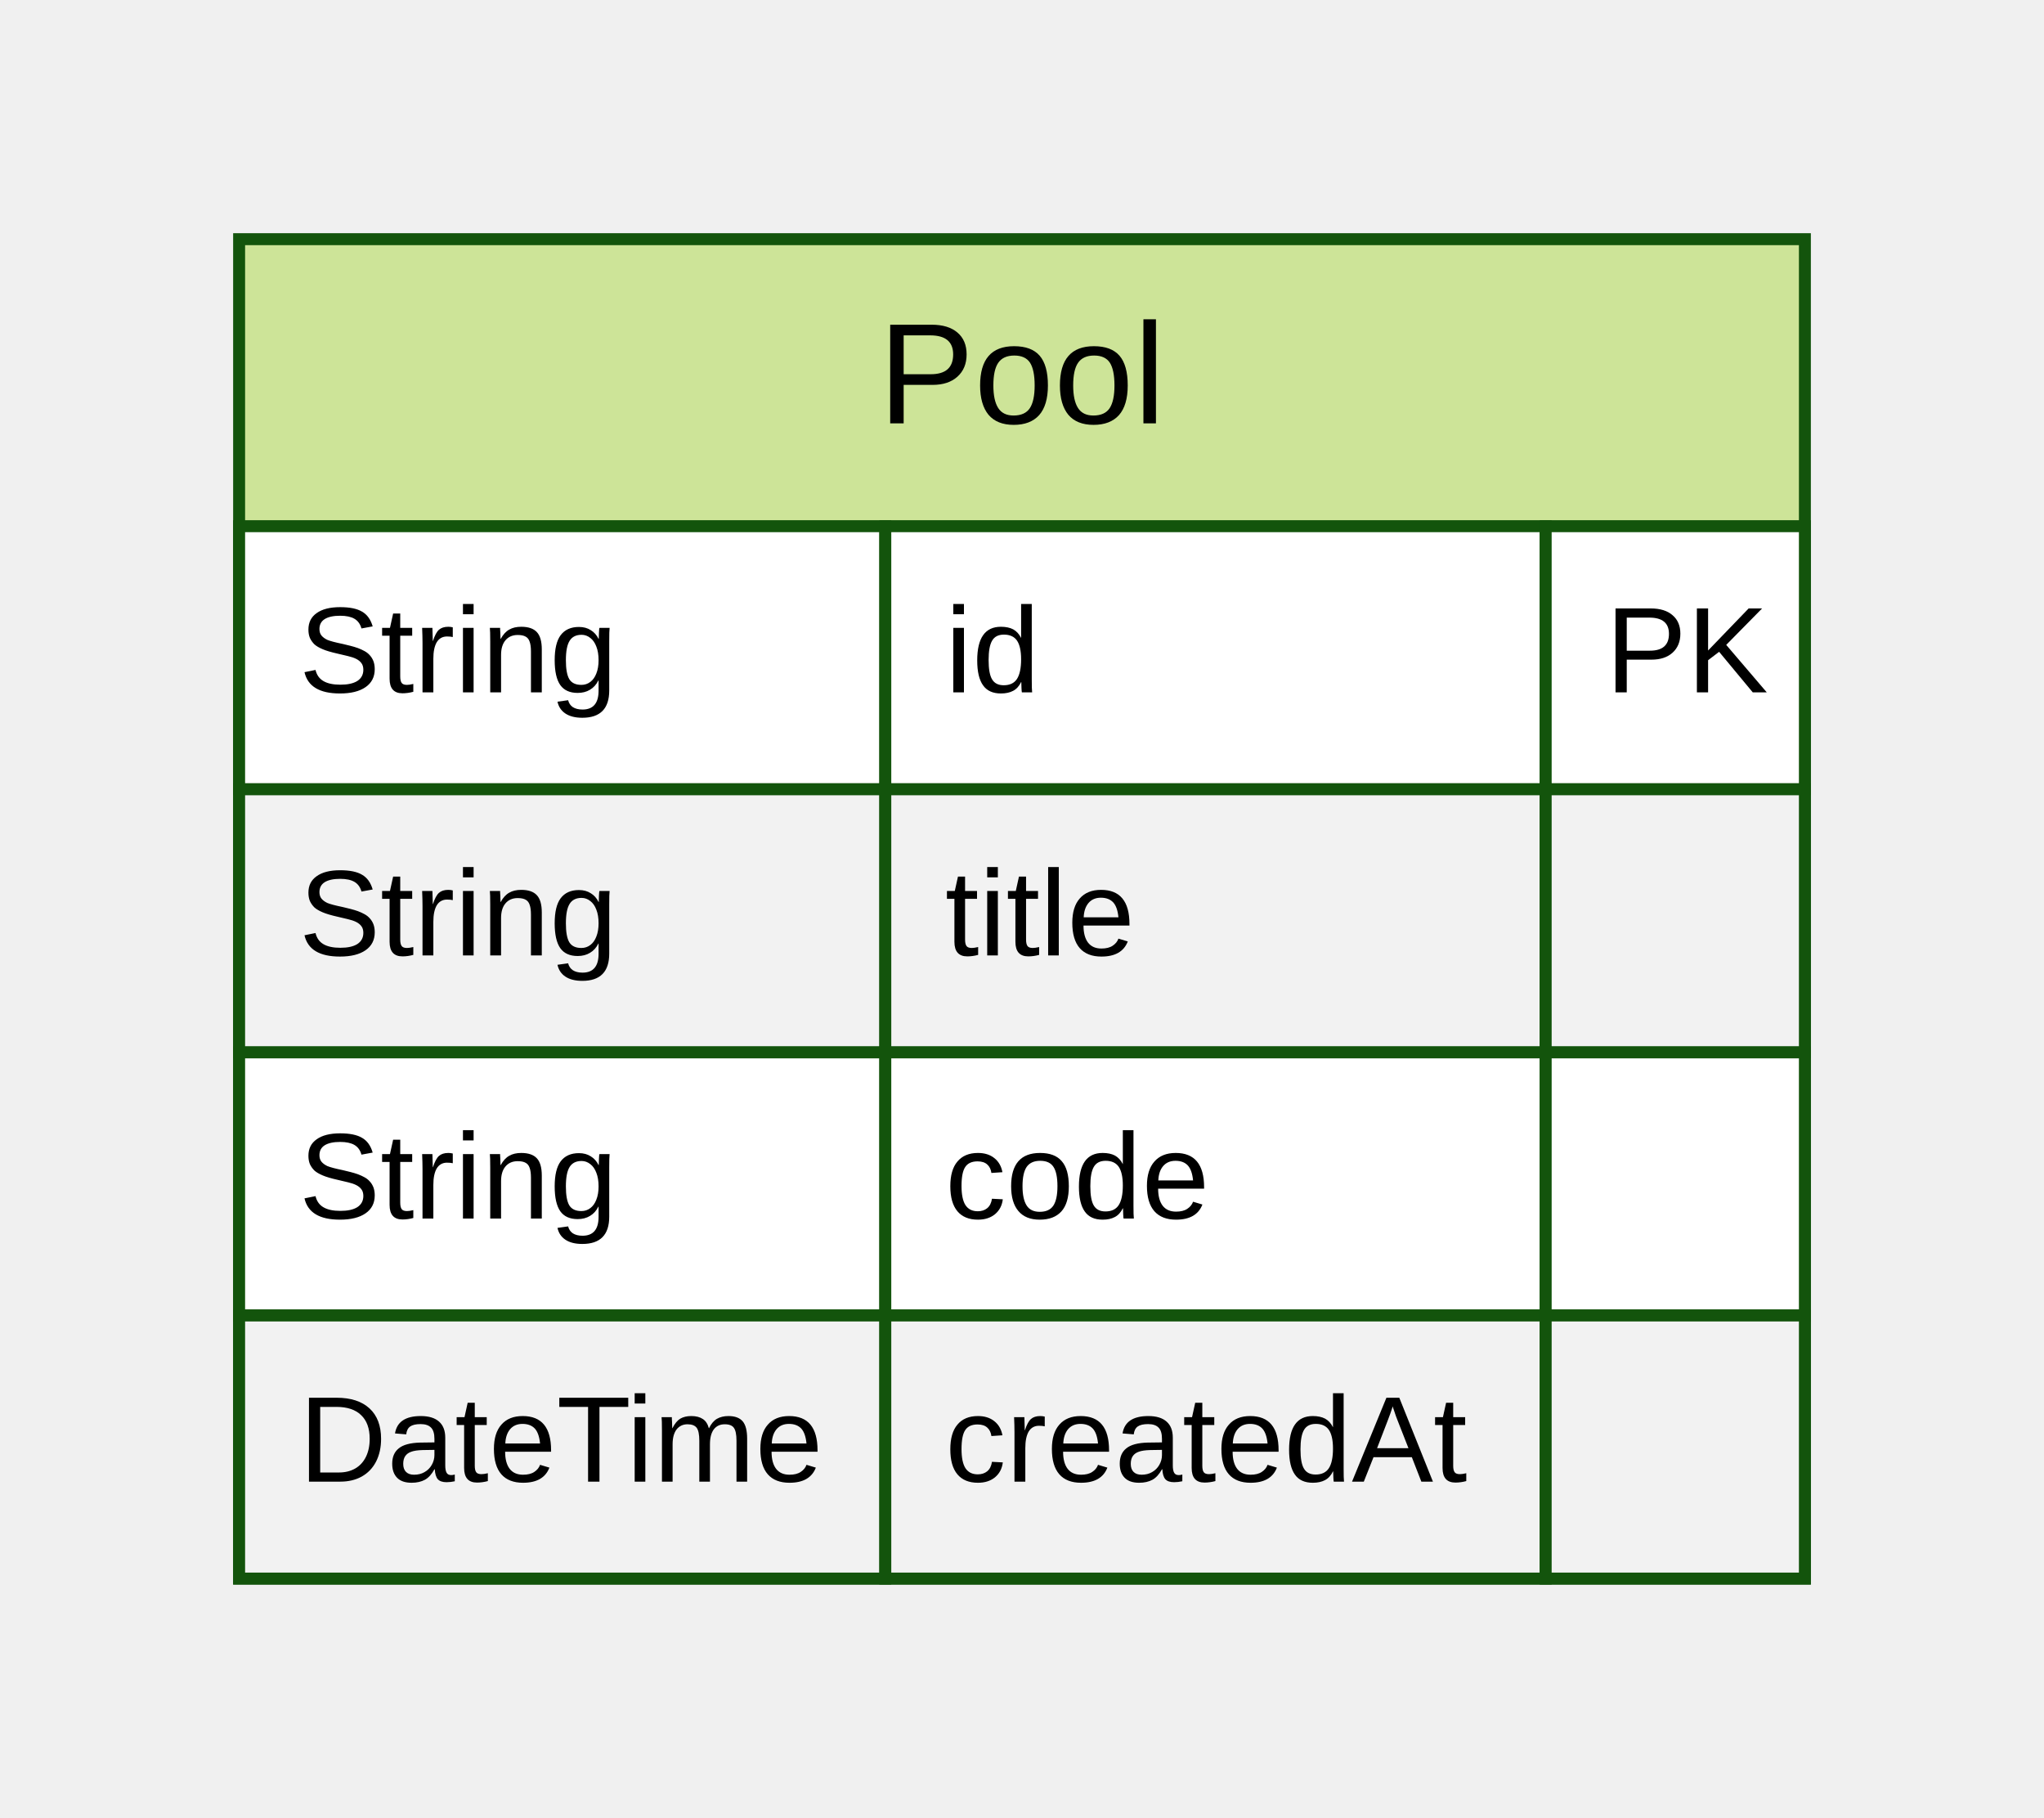
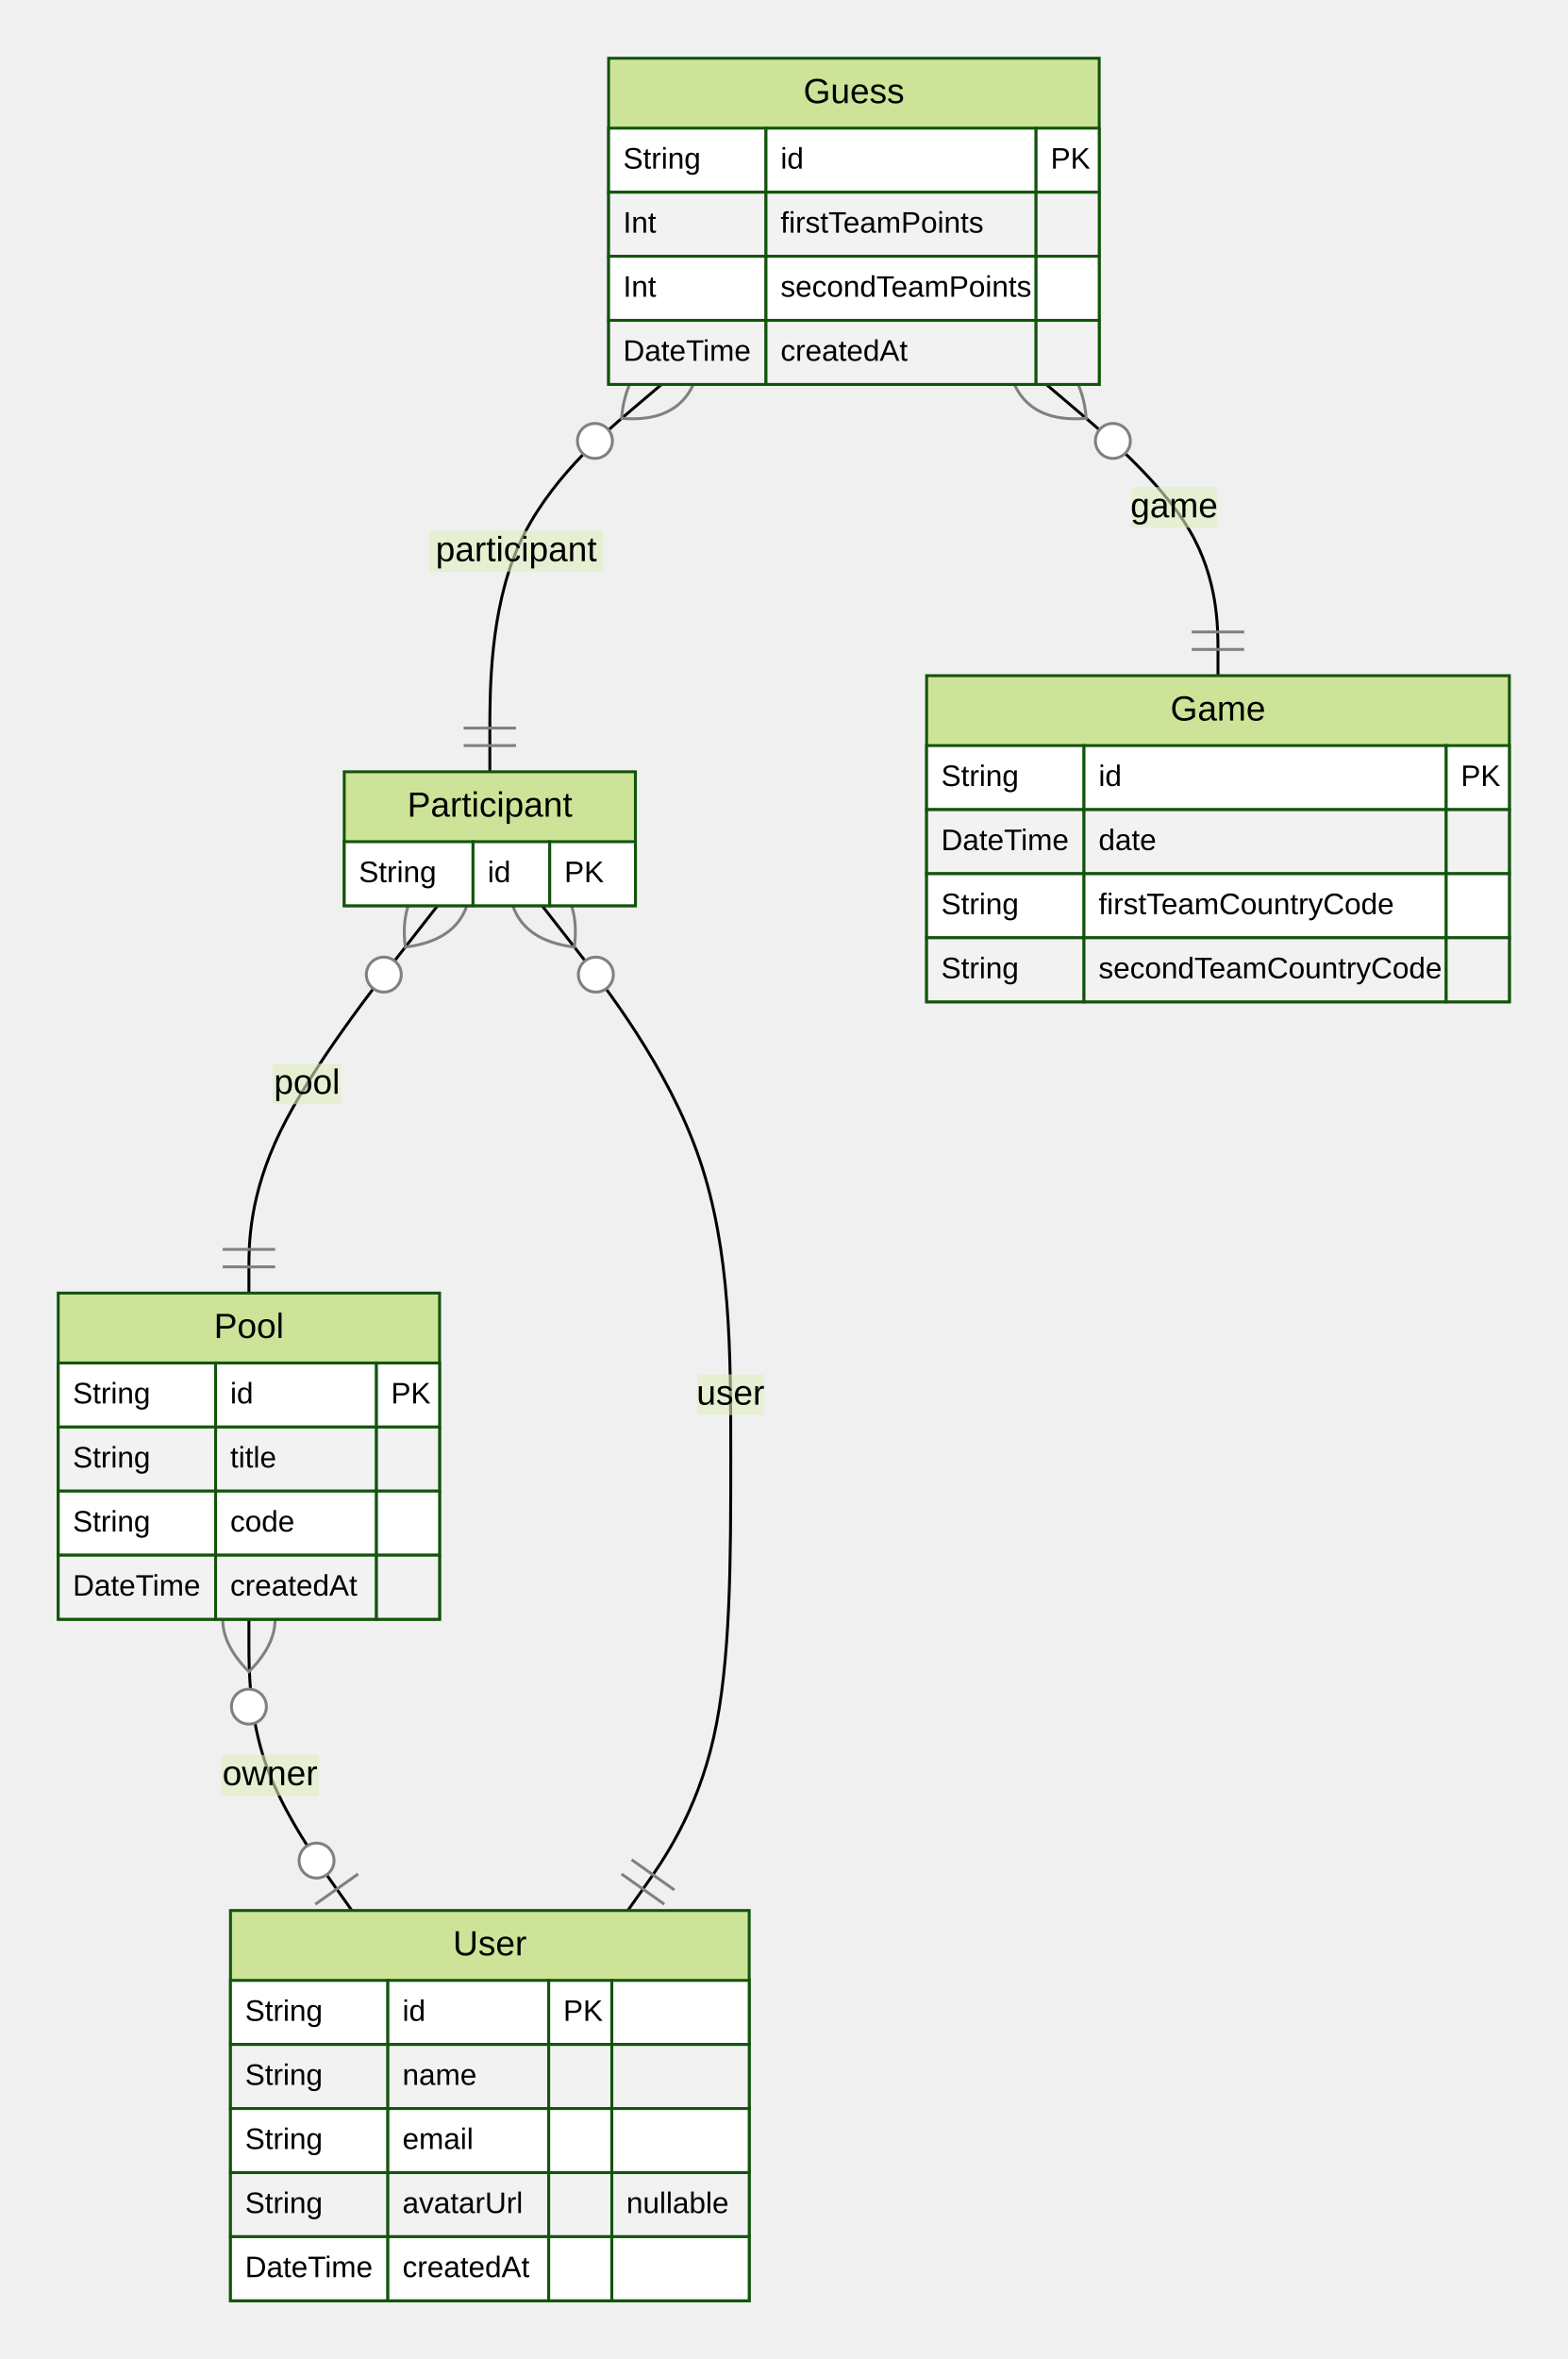
- <svg xmlns="http://www.w3.org/2000/svg" aria-labelledby="chart-title-mermaid-0 chart-desc-mermaid-0" role="img" viewBox="0 0 170.964 152" style="max-width: 170.964px; background-color: white;" width="100%" id="mermaid-0">
+ <svg xmlns="http://www.w3.org/2000/svg" aria-labelledby="chart-title-mermaid-0 chart-desc-mermaid-0" role="img" viewBox="0 0 538.347 810" style="max-width: 538.347px; background-color: white;" width="100%" id="mermaid-0">
  <style>#mermaid-0 {font-family:"trebuchet ms",verdana,arial,sans-serif;font-size:16px;fill:#000000;}#mermaid-0 .error-icon{fill:#552222;}#mermaid-0 .error-text{fill:#552222;stroke:#552222;}#mermaid-0 .edge-thickness-normal{stroke-width:2px;}#mermaid-0 .edge-thickness-thick{stroke-width:3.5px;}#mermaid-0 .edge-pattern-solid{stroke-dasharray:0;}#mermaid-0 .edge-pattern-dashed{stroke-dasharray:3;}#mermaid-0 .edge-pattern-dotted{stroke-dasharray:2;}#mermaid-0 .marker{fill:#000000;stroke:#000000;}#mermaid-0 .marker.cross{stroke:#000000;}#mermaid-0 svg{font-family:"trebuchet ms",verdana,arial,sans-serif;font-size:16px;}#mermaid-0 .entityBox{fill:#cde498;stroke:#13540c;}#mermaid-0 .attributeBoxOdd{fill:#ffffff;stroke:#13540c;}#mermaid-0 .attributeBoxEven{fill:#f2f2f2;stroke:#13540c;}#mermaid-0 .relationshipLabelBox{fill:hsl(78.158, 58.462%, 84.51%);opacity:0.7;background-color:hsl(78.158, 58.462%, 84.51%);}#mermaid-0 .relationshipLabelBox rect{opacity:0.5;}#mermaid-0 .relationshipLine{stroke:#000000;}#mermaid-0 :root{--mermaid-font-family:"trebuchet ms",verdana,arial,sans-serif;}</style>
  <g />
  <defs>
    <marker orient="auto" markerHeight="18" markerWidth="18" refY="9" refX="0" id="ONLY_ONE_START">
      <path d="M9,0 L9,18 M15,0 L15,18" fill="none" stroke="gray" />
    </marker>
  </defs>
  <defs>
    <marker orient="auto" markerHeight="18" markerWidth="18" refY="9" refX="18" id="ONLY_ONE_END">
      <path d="M3,0 L3,18 M9,0 L9,18" fill="none" stroke="gray" />
    </marker>
  </defs>
  <defs>
    <marker orient="auto" markerHeight="18" markerWidth="30" refY="9" refX="0" id="ZERO_OR_ONE_START">
      <circle r="6" cy="9" cx="21" fill="white" stroke="gray" />
      <path d="M9,0 L9,18" fill="none" stroke="gray" />
    </marker>
  </defs>
  <defs>
    <marker orient="auto" markerHeight="18" markerWidth="30" refY="9" refX="30" id="ZERO_OR_ONE_END">
      <circle r="6" cy="9" cx="9" fill="white" stroke="gray" />
      <path d="M21,0 L21,18" fill="none" stroke="gray" />
    </marker>
  </defs>
  <defs>
    <marker orient="auto" markerHeight="36" markerWidth="45" refY="18" refX="18" id="ONE_OR_MORE_START">
      <path d="M0,18 Q 18,0 36,18 Q 18,36 0,18 M42,9 L42,27" fill="none" stroke="gray" />
    </marker>
  </defs>
  <defs>
    <marker orient="auto" markerHeight="36" markerWidth="45" refY="18" refX="27" id="ONE_OR_MORE_END">
      <path d="M3,9 L3,27 M9,18 Q27,0 45,18 Q27,36 9,18" fill="none" stroke="gray" />
    </marker>
  </defs>
  <defs>
    <marker orient="auto" markerHeight="36" markerWidth="57" refY="18" refX="18" id="ZERO_OR_MORE_START">
      <circle r="6" cy="18" cx="48" fill="white" stroke="gray" />
      <path d="M0,18 Q18,0 36,18 Q18,36 0,18" fill="none" stroke="gray" />
    </marker>
  </defs>
  <defs>
    <marker orient="auto" markerHeight="36" markerWidth="57" refY="18" refX="39" id="ZERO_OR_MORE_END">
      <circle r="6" cy="18" cx="9" fill="white" stroke="gray" />
      <path d="M21,18 Q39,0 57,18 Q39,36 21,18" fill="none" stroke="gray" />
    </marker>
  </defs>
-   <g transform="translate(20,20 )" id="Pool">
+   <path marker-start="url(#ZERO_OR_MORE_START)" marker-end="url(#ZERO_OR_ONE_END)" fill="none" stroke="gray" d="M85.482,556L85.482,564.333C85.482,572.667,85.482,589.333,91.375,606C97.268,622.667,109.055,639.333,114.948,647.667L120.841,656" class="er relationshipLine" />
+   <path marker-start="url(#ZERO_OR_MORE_START)" marker-end="url(#ONLY_ONE_END)" fill="none" stroke="gray" d="M186.176,311L196.974,324.833C207.772,338.667,229.368,366.333,240.166,397.833C250.964,429.333,250.964,464.667,250.964,500C250.964,535.333,250.964,570.667,245.07,596.667C239.177,622.667,227.391,639.333,221.497,647.667L215.604,656" class="er relationshipLine" />
+   <path marker-start="url(#ZERO_OR_MORE_START)" marker-end="url(#ONLY_ONE_END)" fill="none" stroke="gray" d="M150.269,311L139.471,324.833C128.674,338.667,107.078,366.333,96.28,388.5C85.482,410.667,85.482,427.333,85.482,435.667L85.482,444" class="er relationshipLine" />
+   <path marker-start="url(#ZERO_OR_MORE_START)" marker-end="url(#ONLY_ONE_END)" fill="none" stroke="gray" d="M359.308,132L369.137,140.333C378.967,148.667,398.626,165.333,408.455,182C418.285,198.667,418.285,215.333,418.285,223.667L418.285,232" class="er relationshipLine" />
+   <path marker-start="url(#ZERO_OR_MORE_START)" marker-end="url(#ONLY_ONE_END)" fill="none" stroke="gray" d="M227.2,132L217.37,140.333C207.541,148.667,187.882,165.333,178.052,187.5C168.223,209.667,168.223,237.333,168.223,251.167L168.223,265" class="er relationshipLine" />
+   <g transform="translate(20,444 )" id="Pool">
    <rect height="112" width="130.964" y="0" x="0" stroke="gray" fill-opacity="100%" fill="honeydew" class="er entityBox" />
    <text transform="translate(65.48175,12)" style="font-family: &quot;trebuchet ms&quot;, verdana, arial, sans-serif;; font-size: 12px" text-anchor="middle" dominant-baseline="middle" y="0" x="0" id="entity-Pool" class="er entityLabel">Pool</text>
    <rect height="22" width="54.048" y="24" x="0" stroke="gray" fill-opacity="100%" fill="honeydew" class="er attributeBoxOdd" />
    <text transform="translate(5,35)" style="font-family: &quot;trebuchet ms&quot;, verdana, arial, sans-serif;; font-size: 10.2px" text-anchor="left" dominant-baseline="middle" y="0" x="0" id="entity-Pool-attr-1-type" class="er entityLabel">String</text>
    <rect height="22" width="55.234" y="24" x="54.048" stroke="gray" fill-opacity="100%" fill="honeydew" class="er attributeBoxOdd" />
    <text transform="translate(59.0484,35)" style="font-family: &quot;trebuchet ms&quot;, verdana, arial, sans-serif;; font-size: 10.2px" text-anchor="left" dominant-baseline="middle" y="0" x="0" id="entity-Pool-attr-1-name" class="er entityLabel">id</text>
    <rect height="22" width="21.681" y="24" x="109.283" stroke="gray" fill-opacity="100%" fill="honeydew" class="er attributeBoxOdd" />
    <text transform="translate(114.2828,35)" style="font-family: &quot;trebuchet ms&quot;, verdana, arial, sans-serif;; font-size: 10.2px" text-anchor="left" dominant-baseline="middle" y="0" x="0" id="entity-Pool-attr-1-key" class="er entityLabel">PK</text>
    <rect height="22" width="54.048" y="46" x="0" stroke="gray" fill-opacity="100%" fill="honeydew" class="er attributeBoxEven" />
    <text transform="translate(5,57)" style="font-family: &quot;trebuchet ms&quot;, verdana, arial, sans-serif;; font-size: 10.2px" text-anchor="left" dominant-baseline="middle" y="0" x="0" id="entity-Pool-attr-2-type" class="er entityLabel">String</text>
    <rect height="22" width="55.234" y="46" x="54.048" stroke="gray" fill-opacity="100%" fill="honeydew" class="er attributeBoxEven" />
    <text transform="translate(59.0484,57)" style="font-family: &quot;trebuchet ms&quot;, verdana, arial, sans-serif;; font-size: 10.2px" text-anchor="left" dominant-baseline="middle" y="0" x="0" id="entity-Pool-attr-2-name" class="er entityLabel">title</text>
    <rect height="22" width="21.681" y="46" x="109.283" stroke="gray" fill-opacity="100%" fill="honeydew" class="er attributeBoxEven" />
    <text transform="translate(114.2828,57)" style="font-family: &quot;trebuchet ms&quot;, verdana, arial, sans-serif;; font-size: 10.2px" text-anchor="left" dominant-baseline="middle" y="0" x="0" id="entity-Pool-attr-2-key" class="er entityLabel" />
    <rect height="22" width="54.048" y="68" x="0" stroke="gray" fill-opacity="100%" fill="honeydew" class="er attributeBoxOdd" />
    <text transform="translate(5,79)" style="font-family: &quot;trebuchet ms&quot;, verdana, arial, sans-serif;; font-size: 10.2px" text-anchor="left" dominant-baseline="middle" y="0" x="0" id="entity-Pool-attr-3-type" class="er entityLabel">String</text>
    <rect height="22" width="55.234" y="68" x="54.048" stroke="gray" fill-opacity="100%" fill="honeydew" class="er attributeBoxOdd" />
    <text transform="translate(59.0484,79)" style="font-family: &quot;trebuchet ms&quot;, verdana, arial, sans-serif;; font-size: 10.2px" text-anchor="left" dominant-baseline="middle" y="0" x="0" id="entity-Pool-attr-3-name" class="er entityLabel">code</text>
    <rect height="22" width="21.681" y="68" x="109.283" stroke="gray" fill-opacity="100%" fill="honeydew" class="er attributeBoxOdd" />
    <text transform="translate(114.2828,79)" style="font-family: &quot;trebuchet ms&quot;, verdana, arial, sans-serif;; font-size: 10.2px" text-anchor="left" dominant-baseline="middle" y="0" x="0" id="entity-Pool-attr-3-key" class="er entityLabel" />
    <rect height="22" width="54.048" y="90" x="0" stroke="gray" fill-opacity="100%" fill="honeydew" class="er attributeBoxEven" />
    <text transform="translate(5,101)" style="font-family: &quot;trebuchet ms&quot;, verdana, arial, sans-serif;; font-size: 10.2px" text-anchor="left" dominant-baseline="middle" y="0" x="0" id="entity-Pool-attr-4-type" class="er entityLabel">DateTime</text>
    <rect height="22" width="55.234" y="90" x="54.048" stroke="gray" fill-opacity="100%" fill="honeydew" class="er attributeBoxEven" />
    <text transform="translate(59.0484,101)" style="font-family: &quot;trebuchet ms&quot;, verdana, arial, sans-serif;; font-size: 10.2px" text-anchor="left" dominant-baseline="middle" y="0" x="0" id="entity-Pool-attr-4-name" class="er entityLabel">createdAt</text>
    <rect height="22" width="21.681" y="90" x="109.283" stroke="gray" fill-opacity="100%" fill="honeydew" class="er attributeBoxEven" />
    <text transform="translate(114.2828,101)" style="font-family: &quot;trebuchet ms&quot;, verdana, arial, sans-serif;; font-size: 10.2px" text-anchor="left" dominant-baseline="middle" y="0" x="0" id="entity-Pool-attr-4-key" class="er entityLabel" />
  </g>
+   <g transform="translate(118.2226,265 )" id="Participant">
+     <rect height="46" width="100" y="0" x="0" stroke="gray" fill-opacity="100%" fill="honeydew" class="er entityBox" />
+     <text transform="translate(50,12)" style="font-family: &quot;trebuchet ms&quot;, verdana, arial, sans-serif;; font-size: 12px" text-anchor="middle" dominant-baseline="middle" y="0" x="0" id="entity-Participant" class="er entityLabel">Participant</text>
+     <rect height="22" width="44.231" y="24" x="0" stroke="gray" fill-opacity="100%" fill="honeydew" class="er attributeBoxOdd" />
+     <text transform="translate(5,35)" style="font-family: &quot;trebuchet ms&quot;, verdana, arial, sans-serif;; font-size: 10.2px" text-anchor="left" dominant-baseline="middle" y="0" x="0" id="entity-Participant-attr-1-type" class="er entityLabel">String</text>
+     <rect height="22" width="26.341" y="24" x="44.231" stroke="gray" fill-opacity="100%" fill="honeydew" class="er attributeBoxOdd" />
+     <text transform="translate(49.23142,35)" style="font-family: &quot;trebuchet ms&quot;, verdana, arial, sans-serif;; font-size: 10.2px" text-anchor="left" dominant-baseline="middle" y="0" x="0" id="entity-Participant-attr-1-name" class="er entityLabel">id</text>
+     <rect height="22" width="29.428" y="24" x="70.572" stroke="gray" fill-opacity="100%" fill="honeydew" class="er attributeBoxOdd" />
+     <text transform="translate(75.57222,35)" style="font-family: &quot;trebuchet ms&quot;, verdana, arial, sans-serif;; font-size: 10.2px" text-anchor="left" dominant-baseline="middle" y="0" x="0" id="entity-Participant-attr-1-key" class="er entityLabel">PK</text>
+   </g>
+   <g transform="translate(79.1537,656 )" id="User">
+     <rect height="134" width="178.138" y="0" x="0" stroke="gray" fill-opacity="100%" fill="honeydew" class="er entityBox" />
+     <text transform="translate(89.06892,12)" style="font-family: &quot;trebuchet ms&quot;, verdana, arial, sans-serif;; font-size: 12px" text-anchor="middle" dominant-baseline="middle" y="0" x="0" id="entity-User" class="er entityLabel">User</text>
+     <rect height="22" width="54.048" y="24" x="0" stroke="gray" fill-opacity="100%" fill="honeydew" class="er attributeBoxOdd" />
+     <text transform="translate(5,35)" style="font-family: &quot;trebuchet ms&quot;, verdana, arial, sans-serif;; font-size: 10.2px" text-anchor="left" dominant-baseline="middle" y="0" x="0" id="entity-User-attr-1-type" class="er entityLabel">String</text>
+     <rect height="22" width="55.234" y="24" x="54.048" stroke="gray" fill-opacity="100%" fill="honeydew" class="er attributeBoxOdd" />
+     <text transform="translate(59.0484,35)" style="font-family: &quot;trebuchet ms&quot;, verdana, arial, sans-serif;; font-size: 10.2px" text-anchor="left" dominant-baseline="middle" y="0" x="0" id="entity-User-attr-1-name" class="er entityLabel">id</text>
+     <rect height="22" width="21.681" y="24" x="109.283" stroke="gray" fill-opacity="100%" fill="honeydew" class="er attributeBoxOdd" />
+     <text transform="translate(114.2828,35)" style="font-family: &quot;trebuchet ms&quot;, verdana, arial, sans-serif;; font-size: 10.2px" text-anchor="left" dominant-baseline="middle" y="0" x="0" id="entity-User-attr-1-key" class="er entityLabel">PK</text>
+     <rect height="22" width="47.174" y="24" x="130.964" stroke="gray" fill-opacity="100%" fill="honeydew" class="er attributeBoxOdd" />
+     <text transform="translate(135.9635,35)" style="font-family: &quot;trebuchet ms&quot;, verdana, arial, sans-serif;; font-size: 10.2px" text-anchor="left" dominant-baseline="middle" y="0" x="0" id="entity-User-attr-1-comment" class="er entityLabel" />
+     <rect height="22" width="54.048" y="46" x="0" stroke="gray" fill-opacity="100%" fill="honeydew" class="er attributeBoxEven" />
+     <text transform="translate(5,57)" style="font-family: &quot;trebuchet ms&quot;, verdana, arial, sans-serif;; font-size: 10.2px" text-anchor="left" dominant-baseline="middle" y="0" x="0" id="entity-User-attr-2-type" class="er entityLabel">String</text>
+     <rect height="22" width="55.234" y="46" x="54.048" stroke="gray" fill-opacity="100%" fill="honeydew" class="er attributeBoxEven" />
+     <text transform="translate(59.0484,57)" style="font-family: &quot;trebuchet ms&quot;, verdana, arial, sans-serif;; font-size: 10.2px" text-anchor="left" dominant-baseline="middle" y="0" x="0" id="entity-User-attr-2-name" class="er entityLabel">name</text>
+     <rect height="22" width="21.681" y="46" x="109.283" stroke="gray" fill-opacity="100%" fill="honeydew" class="er attributeBoxEven" />
+     <text transform="translate(114.2828,57)" style="font-family: &quot;trebuchet ms&quot;, verdana, arial, sans-serif;; font-size: 10.2px" text-anchor="left" dominant-baseline="middle" y="0" x="0" id="entity-User-attr-2-key" class="er entityLabel" />
+     <rect height="22" width="47.174" y="46" x="130.964" stroke="gray" fill-opacity="100%" fill="honeydew" class="er attributeBoxEven" />
+     <text transform="translate(135.9635,57)" style="font-family: &quot;trebuchet ms&quot;, verdana, arial, sans-serif;; font-size: 10.2px" text-anchor="left" dominant-baseline="middle" y="0" x="0" id="entity-User-attr-2-comment" class="er entityLabel" />
+     <rect height="22" width="54.048" y="68" x="0" stroke="gray" fill-opacity="100%" fill="honeydew" class="er attributeBoxOdd" />
+     <text transform="translate(5,79)" style="font-family: &quot;trebuchet ms&quot;, verdana, arial, sans-serif;; font-size: 10.2px" text-anchor="left" dominant-baseline="middle" y="0" x="0" id="entity-User-attr-3-type" class="er entityLabel">String</text>
+     <rect height="22" width="55.234" y="68" x="54.048" stroke="gray" fill-opacity="100%" fill="honeydew" class="er attributeBoxOdd" />
+     <text transform="translate(59.0484,79)" style="font-family: &quot;trebuchet ms&quot;, verdana, arial, sans-serif;; font-size: 10.2px" text-anchor="left" dominant-baseline="middle" y="0" x="0" id="entity-User-attr-3-name" class="er entityLabel">email</text>
+     <rect height="22" width="21.681" y="68" x="109.283" stroke="gray" fill-opacity="100%" fill="honeydew" class="er attributeBoxOdd" />
+     <text transform="translate(114.2828,79)" style="font-family: &quot;trebuchet ms&quot;, verdana, arial, sans-serif;; font-size: 10.2px" text-anchor="left" dominant-baseline="middle" y="0" x="0" id="entity-User-attr-3-key" class="er entityLabel" />
+     <rect height="22" width="47.174" y="68" x="130.964" stroke="gray" fill-opacity="100%" fill="honeydew" class="er attributeBoxOdd" />
+     <text transform="translate(135.9635,79)" style="font-family: &quot;trebuchet ms&quot;, verdana, arial, sans-serif;; font-size: 10.2px" text-anchor="left" dominant-baseline="middle" y="0" x="0" id="entity-User-attr-3-comment" class="er entityLabel" />
+     <rect height="22" width="54.048" y="90" x="0" stroke="gray" fill-opacity="100%" fill="honeydew" class="er attributeBoxEven" />
+     <text transform="translate(5,101)" style="font-family: &quot;trebuchet ms&quot;, verdana, arial, sans-serif;; font-size: 10.2px" text-anchor="left" dominant-baseline="middle" y="0" x="0" id="entity-User-attr-4-type" class="er entityLabel">String</text>
+     <rect height="22" width="55.234" y="90" x="54.048" stroke="gray" fill-opacity="100%" fill="honeydew" class="er attributeBoxEven" />
+     <text transform="translate(59.0484,101)" style="font-family: &quot;trebuchet ms&quot;, verdana, arial, sans-serif;; font-size: 10.2px" text-anchor="left" dominant-baseline="middle" y="0" x="0" id="entity-User-attr-4-name" class="er entityLabel">avatarUrl</text>
+     <rect height="22" width="21.681" y="90" x="109.283" stroke="gray" fill-opacity="100%" fill="honeydew" class="er attributeBoxEven" />
+     <text transform="translate(114.2828,101)" style="font-family: &quot;trebuchet ms&quot;, verdana, arial, sans-serif;; font-size: 10.2px" text-anchor="left" dominant-baseline="middle" y="0" x="0" id="entity-User-attr-4-key" class="er entityLabel" />
+     <rect height="22" width="47.174" y="90" x="130.964" stroke="gray" fill-opacity="100%" fill="honeydew" class="er attributeBoxEven" />
+     <text transform="translate(135.9635,101)" style="font-family: &quot;trebuchet ms&quot;, verdana, arial, sans-serif;; font-size: 10.2px" text-anchor="left" dominant-baseline="middle" y="0" x="0" id="entity-User-attr-4-comment" class="er entityLabel">nullable</text>
+     <rect height="22" width="54.048" y="112" x="0" stroke="gray" fill-opacity="100%" fill="honeydew" class="er attributeBoxOdd" />
+     <text transform="translate(5,123)" style="font-family: &quot;trebuchet ms&quot;, verdana, arial, sans-serif;; font-size: 10.2px" text-anchor="left" dominant-baseline="middle" y="0" x="0" id="entity-User-attr-5-type" class="er entityLabel">DateTime</text>
+     <rect height="22" width="55.234" y="112" x="54.048" stroke="gray" fill-opacity="100%" fill="honeydew" class="er attributeBoxOdd" />
+     <text transform="translate(59.0484,123)" style="font-family: &quot;trebuchet ms&quot;, verdana, arial, sans-serif;; font-size: 10.2px" text-anchor="left" dominant-baseline="middle" y="0" x="0" id="entity-User-attr-5-name" class="er entityLabel">createdAt</text>
+     <rect height="22" width="21.681" y="112" x="109.283" stroke="gray" fill-opacity="100%" fill="honeydew" class="er attributeBoxOdd" />
+     <text transform="translate(114.2828,123)" style="font-family: &quot;trebuchet ms&quot;, verdana, arial, sans-serif;; font-size: 10.2px" text-anchor="left" dominant-baseline="middle" y="0" x="0" id="entity-User-attr-5-key" class="er entityLabel" />
+     <rect height="22" width="47.174" y="112" x="130.964" stroke="gray" fill-opacity="100%" fill="honeydew" class="er attributeBoxOdd" />
+     <text transform="translate(135.9635,123)" style="font-family: &quot;trebuchet ms&quot;, verdana, arial, sans-serif;; font-size: 10.2px" text-anchor="left" dominant-baseline="middle" y="0" x="0" id="entity-User-attr-5-comment" class="er entityLabel" />
+   </g>
+   <g transform="translate(318.2226,232 )" id="Game">
+     <rect height="112" width="200.124" y="0" x="0" stroke="gray" fill-opacity="100%" fill="honeydew" class="er entityBox" />
+     <text transform="translate(100.062,12)" style="font-family: &quot;trebuchet ms&quot;, verdana, arial, sans-serif;; font-size: 12px" text-anchor="middle" dominant-baseline="middle" y="0" x="0" id="entity-Game" class="er entityLabel">Game</text>
+     <rect height="22" width="54.048" y="24" x="0" stroke="gray" fill-opacity="100%" fill="honeydew" class="er attributeBoxOdd" />
+     <text transform="translate(5,35)" style="font-family: &quot;trebuchet ms&quot;, verdana, arial, sans-serif;; font-size: 10.2px" text-anchor="left" dominant-baseline="middle" y="0" x="0" id="entity-Game-attr-1-type" class="er entityLabel">String</text>
+     <rect height="22" width="124.395" y="24" x="54.048" stroke="gray" fill-opacity="100%" fill="honeydew" class="er attributeBoxOdd" />
+     <text transform="translate(59.0484,35)" style="font-family: &quot;trebuchet ms&quot;, verdana, arial, sans-serif;; font-size: 10.2px" text-anchor="left" dominant-baseline="middle" y="0" x="0" id="entity-Game-attr-1-name" class="er entityLabel">id</text>
+     <rect height="22" width="21.681" y="24" x="178.443" stroke="gray" fill-opacity="100%" fill="honeydew" class="er attributeBoxOdd" />
+     <text transform="translate(183.4432,35)" style="font-family: &quot;trebuchet ms&quot;, verdana, arial, sans-serif;; font-size: 10.2px" text-anchor="left" dominant-baseline="middle" y="0" x="0" id="entity-Game-attr-1-key" class="er entityLabel">PK</text>
+     <rect height="22" width="54.048" y="46" x="0" stroke="gray" fill-opacity="100%" fill="honeydew" class="er attributeBoxEven" />
+     <text transform="translate(5,57)" style="font-family: &quot;trebuchet ms&quot;, verdana, arial, sans-serif;; font-size: 10.2px" text-anchor="left" dominant-baseline="middle" y="0" x="0" id="entity-Game-attr-2-type" class="er entityLabel">DateTime</text>
+     <rect height="22" width="124.395" y="46" x="54.048" stroke="gray" fill-opacity="100%" fill="honeydew" class="er attributeBoxEven" />
+     <text transform="translate(59.0484,57)" style="font-family: &quot;trebuchet ms&quot;, verdana, arial, sans-serif;; font-size: 10.2px" text-anchor="left" dominant-baseline="middle" y="0" x="0" id="entity-Game-attr-2-name" class="er entityLabel">date</text>
+     <rect height="22" width="21.681" y="46" x="178.443" stroke="gray" fill-opacity="100%" fill="honeydew" class="er attributeBoxEven" />
+     <text transform="translate(183.4432,57)" style="font-family: &quot;trebuchet ms&quot;, verdana, arial, sans-serif;; font-size: 10.2px" text-anchor="left" dominant-baseline="middle" y="0" x="0" id="entity-Game-attr-2-key" class="er entityLabel" />
+     <rect height="22" width="54.048" y="68" x="0" stroke="gray" fill-opacity="100%" fill="honeydew" class="er attributeBoxOdd" />
+     <text transform="translate(5,79)" style="font-family: &quot;trebuchet ms&quot;, verdana, arial, sans-serif;; font-size: 10.2px" text-anchor="left" dominant-baseline="middle" y="0" x="0" id="entity-Game-attr-3-type" class="er entityLabel">String</text>
+     <rect height="22" width="124.395" y="68" x="54.048" stroke="gray" fill-opacity="100%" fill="honeydew" class="er attributeBoxOdd" />
+     <text transform="translate(59.0484,79)" style="font-family: &quot;trebuchet ms&quot;, verdana, arial, sans-serif;; font-size: 10.2px" text-anchor="left" dominant-baseline="middle" y="0" x="0" id="entity-Game-attr-3-name" class="er entityLabel">firstTeamCountryCode</text>
+     <rect height="22" width="21.681" y="68" x="178.443" stroke="gray" fill-opacity="100%" fill="honeydew" class="er attributeBoxOdd" />
+     <text transform="translate(183.4432,79)" style="font-family: &quot;trebuchet ms&quot;, verdana, arial, sans-serif;; font-size: 10.2px" text-anchor="left" dominant-baseline="middle" y="0" x="0" id="entity-Game-attr-3-key" class="er entityLabel" />
+     <rect height="22" width="54.048" y="90" x="0" stroke="gray" fill-opacity="100%" fill="honeydew" class="er attributeBoxEven" />
+     <text transform="translate(5,101)" style="font-family: &quot;trebuchet ms&quot;, verdana, arial, sans-serif;; font-size: 10.2px" text-anchor="left" dominant-baseline="middle" y="0" x="0" id="entity-Game-attr-4-type" class="er entityLabel">String</text>
+     <rect height="22" width="124.395" y="90" x="54.048" stroke="gray" fill-opacity="100%" fill="honeydew" class="er attributeBoxEven" />
+     <text transform="translate(59.0484,101)" style="font-family: &quot;trebuchet ms&quot;, verdana, arial, sans-serif;; font-size: 10.2px" text-anchor="left" dominant-baseline="middle" y="0" x="0" id="entity-Game-attr-4-name" class="er entityLabel">secondTeamCountryCode</text>
+     <rect height="22" width="21.681" y="90" x="178.443" stroke="gray" fill-opacity="100%" fill="honeydew" class="er attributeBoxEven" />
+     <text transform="translate(183.4432,101)" style="font-family: &quot;trebuchet ms&quot;, verdana, arial, sans-serif;; font-size: 10.2px" text-anchor="left" dominant-baseline="middle" y="0" x="0" id="entity-Game-attr-4-key" class="er entityLabel" />
+   </g>
+   <g transform="translate(209.0141,20 )" id="Guess">
+     <rect height="112" width="168.479" y="0" x="0" stroke="gray" fill-opacity="100%" fill="honeydew" class="er entityBox" />
+     <text transform="translate(84.23956,12)" style="font-family: &quot;trebuchet ms&quot;, verdana, arial, sans-serif;; font-size: 12px" text-anchor="middle" dominant-baseline="middle" y="0" x="0" id="entity-Guess" class="er entityLabel">Guess</text>
+     <rect height="22" width="54.048" y="24" x="0" stroke="gray" fill-opacity="100%" fill="honeydew" class="er attributeBoxOdd" />
+     <text transform="translate(5,35)" style="font-family: &quot;trebuchet ms&quot;, verdana, arial, sans-serif;; font-size: 10.2px" text-anchor="left" dominant-baseline="middle" y="0" x="0" id="entity-Guess-attr-1-type" class="er entityLabel">String</text>
+     <rect height="22" width="92.75" y="24" x="54.048" stroke="gray" fill-opacity="100%" fill="honeydew" class="er attributeBoxOdd" />
+     <text transform="translate(59.0484,35)" style="font-family: &quot;trebuchet ms&quot;, verdana, arial, sans-serif;; font-size: 10.2px" text-anchor="left" dominant-baseline="middle" y="0" x="0" id="entity-Guess-attr-1-name" class="er entityLabel">id</text>
+     <rect height="22" width="21.681" y="24" x="146.798" stroke="gray" fill-opacity="100%" fill="honeydew" class="er attributeBoxOdd" />
+     <text transform="translate(151.7984,35)" style="font-family: &quot;trebuchet ms&quot;, verdana, arial, sans-serif;; font-size: 10.2px" text-anchor="left" dominant-baseline="middle" y="0" x="0" id="entity-Guess-attr-1-key" class="er entityLabel">PK</text>
+     <rect height="22" width="54.048" y="46" x="0" stroke="gray" fill-opacity="100%" fill="honeydew" class="er attributeBoxEven" />
+     <text transform="translate(5,57)" style="font-family: &quot;trebuchet ms&quot;, verdana, arial, sans-serif;; font-size: 10.2px" text-anchor="left" dominant-baseline="middle" y="0" x="0" id="entity-Guess-attr-2-type" class="er entityLabel">Int</text>
+     <rect height="22" width="92.75" y="46" x="54.048" stroke="gray" fill-opacity="100%" fill="honeydew" class="er attributeBoxEven" />
+     <text transform="translate(59.0484,57)" style="font-family: &quot;trebuchet ms&quot;, verdana, arial, sans-serif;; font-size: 10.2px" text-anchor="left" dominant-baseline="middle" y="0" x="0" id="entity-Guess-attr-2-name" class="er entityLabel">firstTeamPoints</text>
+     <rect height="22" width="21.681" y="46" x="146.798" stroke="gray" fill-opacity="100%" fill="honeydew" class="er attributeBoxEven" />
+     <text transform="translate(151.7984,57)" style="font-family: &quot;trebuchet ms&quot;, verdana, arial, sans-serif;; font-size: 10.2px" text-anchor="left" dominant-baseline="middle" y="0" x="0" id="entity-Guess-attr-2-key" class="er entityLabel" />
+     <rect height="22" width="54.048" y="68" x="0" stroke="gray" fill-opacity="100%" fill="honeydew" class="er attributeBoxOdd" />
+     <text transform="translate(5,79)" style="font-family: &quot;trebuchet ms&quot;, verdana, arial, sans-serif;; font-size: 10.2px" text-anchor="left" dominant-baseline="middle" y="0" x="0" id="entity-Guess-attr-3-type" class="er entityLabel">Int</text>
+     <rect height="22" width="92.75" y="68" x="54.048" stroke="gray" fill-opacity="100%" fill="honeydew" class="er attributeBoxOdd" />
+     <text transform="translate(59.0484,79)" style="font-family: &quot;trebuchet ms&quot;, verdana, arial, sans-serif;; font-size: 10.2px" text-anchor="left" dominant-baseline="middle" y="0" x="0" id="entity-Guess-attr-3-name" class="er entityLabel">secondTeamPoints</text>
+     <rect height="22" width="21.681" y="68" x="146.798" stroke="gray" fill-opacity="100%" fill="honeydew" class="er attributeBoxOdd" />
+     <text transform="translate(151.7984,79)" style="font-family: &quot;trebuchet ms&quot;, verdana, arial, sans-serif;; font-size: 10.2px" text-anchor="left" dominant-baseline="middle" y="0" x="0" id="entity-Guess-attr-3-key" class="er entityLabel" />
+     <rect height="22" width="54.048" y="90" x="0" stroke="gray" fill-opacity="100%" fill="honeydew" class="er attributeBoxEven" />
+     <text transform="translate(5,101)" style="font-family: &quot;trebuchet ms&quot;, verdana, arial, sans-serif;; font-size: 10.2px" text-anchor="left" dominant-baseline="middle" y="0" x="0" id="entity-Guess-attr-4-type" class="er entityLabel">DateTime</text>
+     <rect height="22" width="92.75" y="90" x="54.048" stroke="gray" fill-opacity="100%" fill="honeydew" class="er attributeBoxEven" />
+     <text transform="translate(59.0484,101)" style="font-family: &quot;trebuchet ms&quot;, verdana, arial, sans-serif;; font-size: 10.2px" text-anchor="left" dominant-baseline="middle" y="0" x="0" id="entity-Guess-attr-4-name" class="er entityLabel">createdAt</text>
+     <rect height="22" width="21.681" y="90" x="146.798" stroke="gray" fill-opacity="100%" fill="honeydew" class="er attributeBoxEven" />
+     <text transform="translate(151.7984,101)" style="font-family: &quot;trebuchet ms&quot;, verdana, arial, sans-serif;; font-size: 10.2px" text-anchor="left" dominant-baseline="middle" y="0" x="0" id="entity-Guess-attr-4-key" class="er entityLabel" />
+   </g>
+   <rect fill-opacity="85%" fill="white" height="14" width="33.471" y="602.554" x="75.983" class="er relationshipLabelBox" />
+   <text style="font-family: &quot;trebuchet ms&quot;, verdana, arial, sans-serif;; font-size: 12px" dominant-baseline="middle" text-anchor="middle" y="609.554" x="92.718" id="rel1" class="er relationshipLabel">owner</text>
+   <rect fill-opacity="85%" fill="white" height="14" width="22.959" y="471.913" x="239.398" class="er relationshipLabelBox" />
+   <text style="font-family: &quot;trebuchet ms&quot;, verdana, arial, sans-serif;; font-size: 12px" dominant-baseline="middle" text-anchor="middle" y="478.913" x="250.878" id="rel2" class="er relationshipLabel">user</text>
+   <rect fill-opacity="85%" fill="white" height="14" width="23.564" y="365.183" x="93.637" class="er relationshipLabelBox" />
+   <text style="font-family: &quot;trebuchet ms&quot;, verdana, arial, sans-serif;; font-size: 12px" dominant-baseline="middle" text-anchor="middle" y="372.183" x="105.419" id="rel3" class="er relationshipLabel">pool</text>
+   <rect fill-opacity="85%" fill="white" height="14" width="29.289" y="167.246" x="388.578" class="er relationshipLabelBox" />
+   <text style="font-family: &quot;trebuchet ms&quot;, verdana, arial, sans-serif;; font-size: 12px" dominant-baseline="middle" text-anchor="middle" y="174.246" x="403.223" id="rel4" class="er relationshipLabel">game</text>
+   <rect fill-opacity="85%" fill="white" height="14" width="59.744" y="182.29" x="147.412" class="er relationshipLabelBox" />
+   <text style="font-family: &quot;trebuchet ms&quot;, verdana, arial, sans-serif;; font-size: 12px" dominant-baseline="middle" text-anchor="middle" y="189.29" x="177.284" id="rel5" class="er relationshipLabel">participant</text>
</svg>
